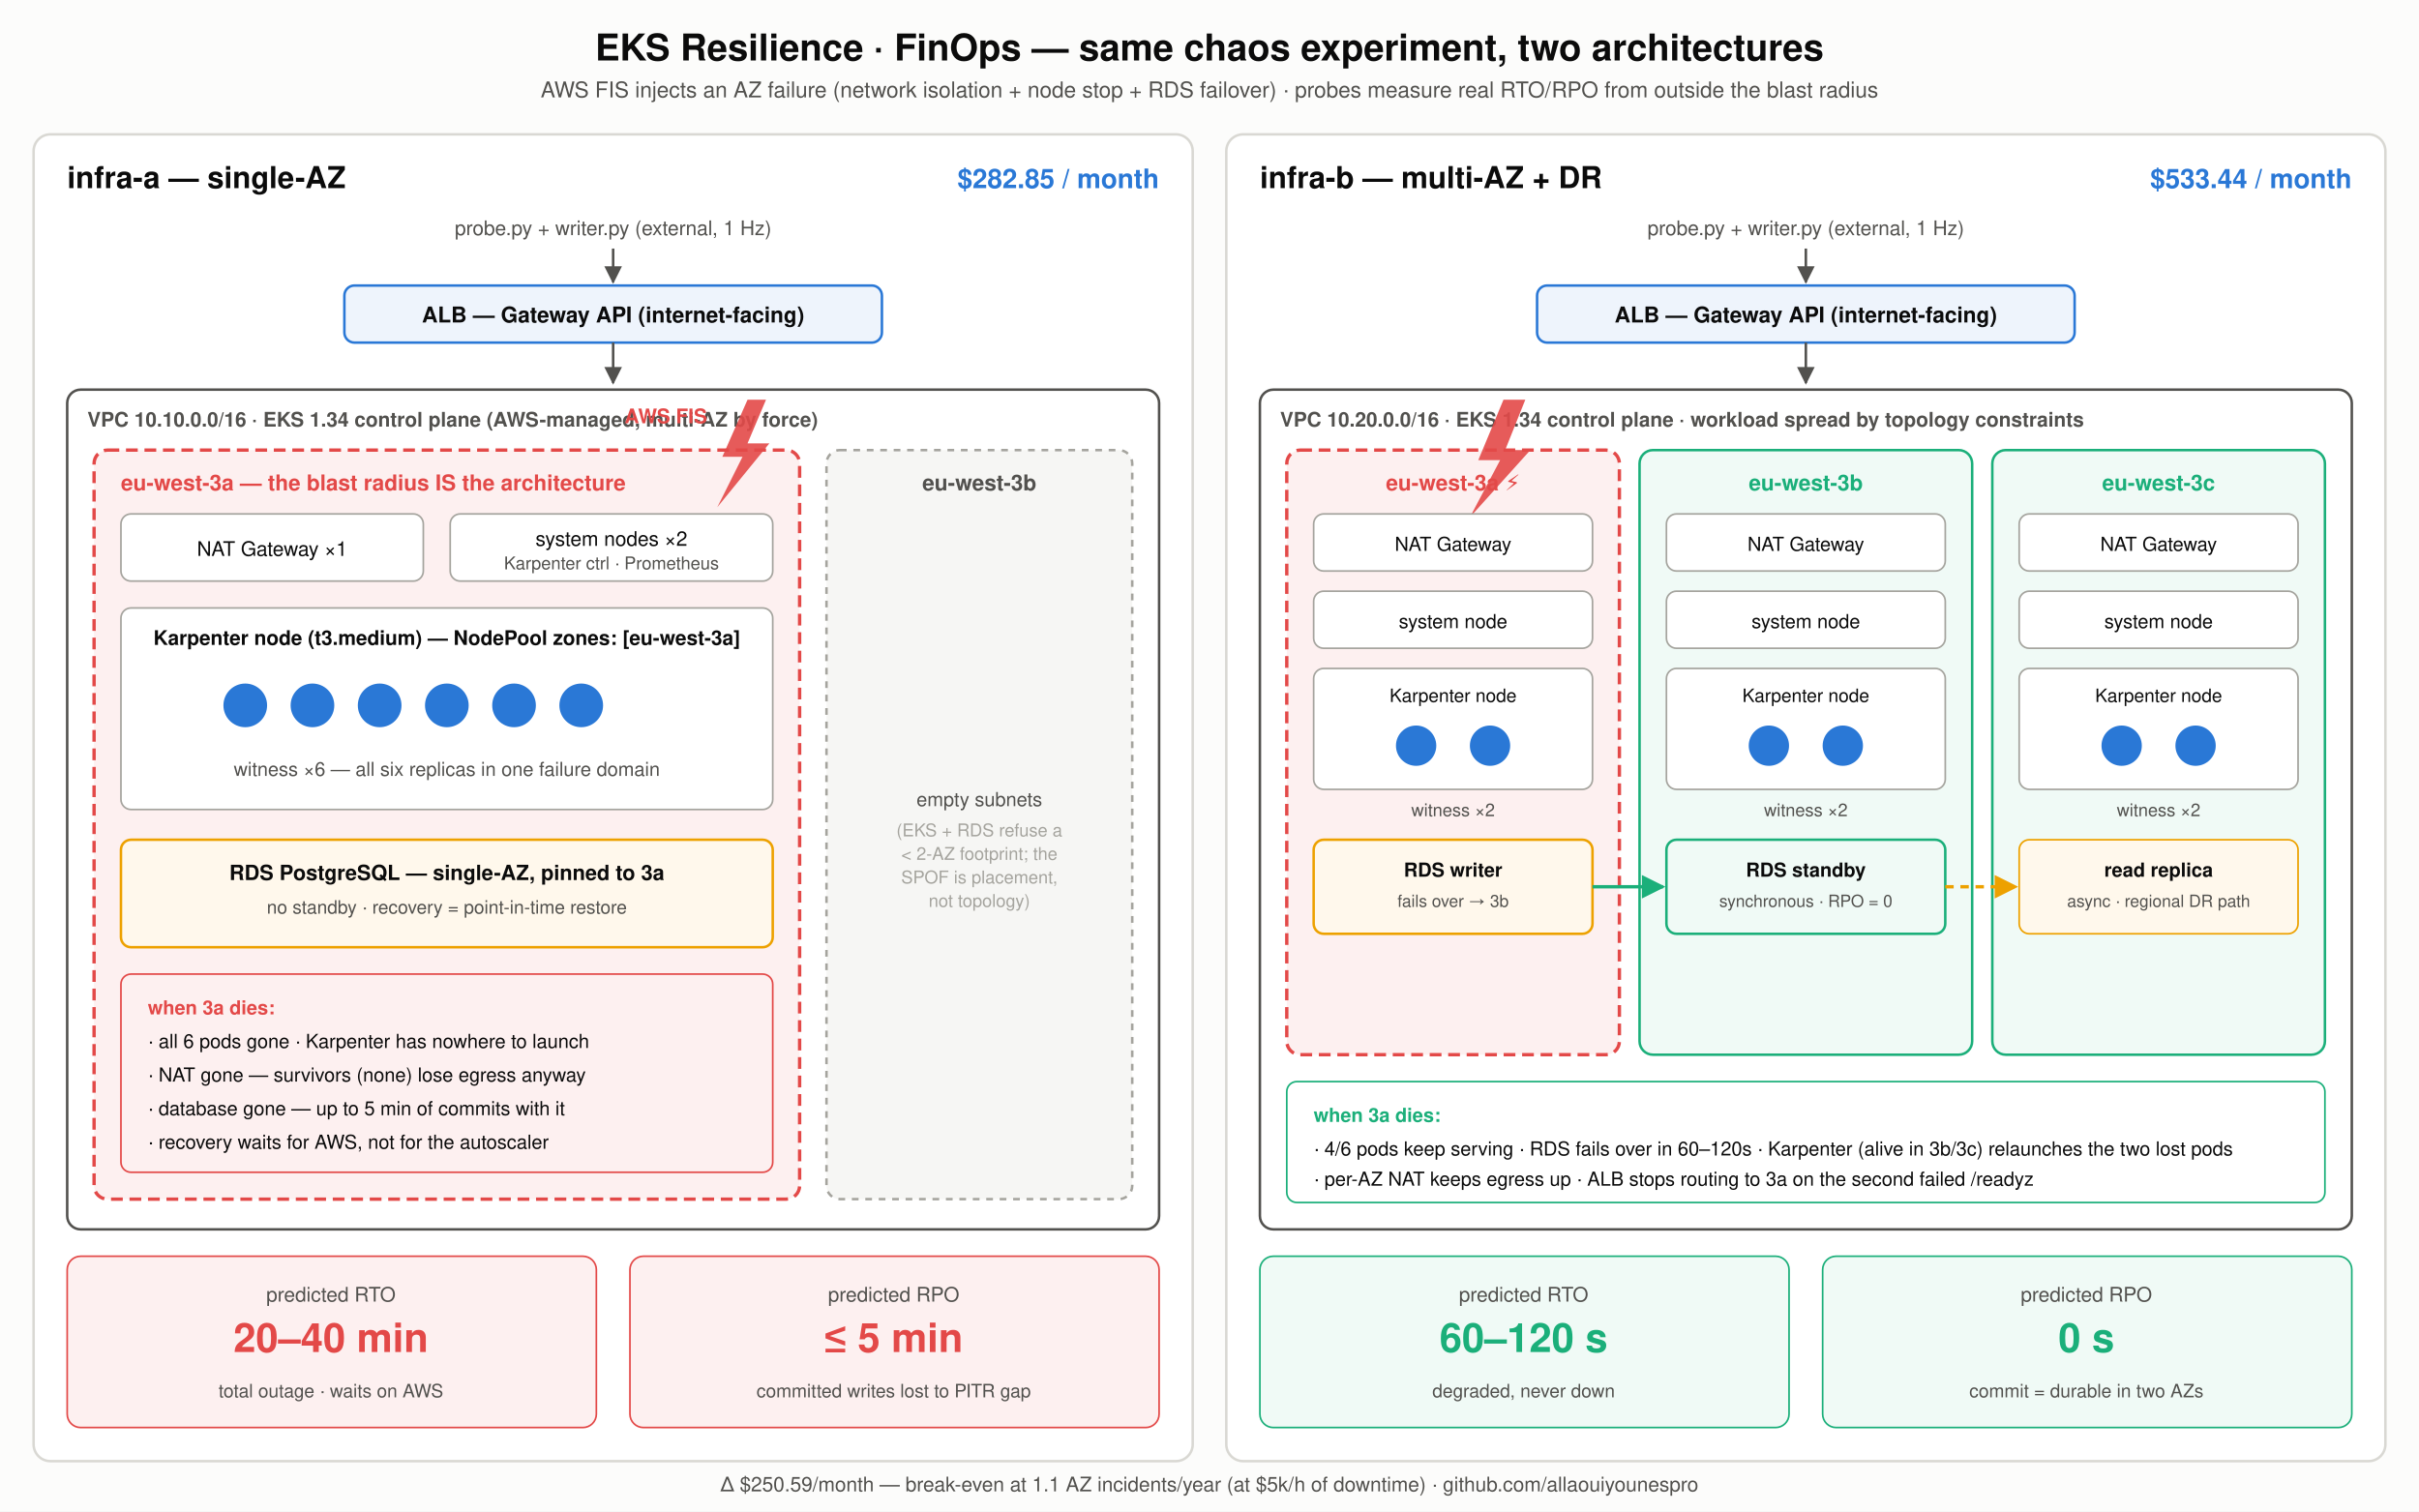
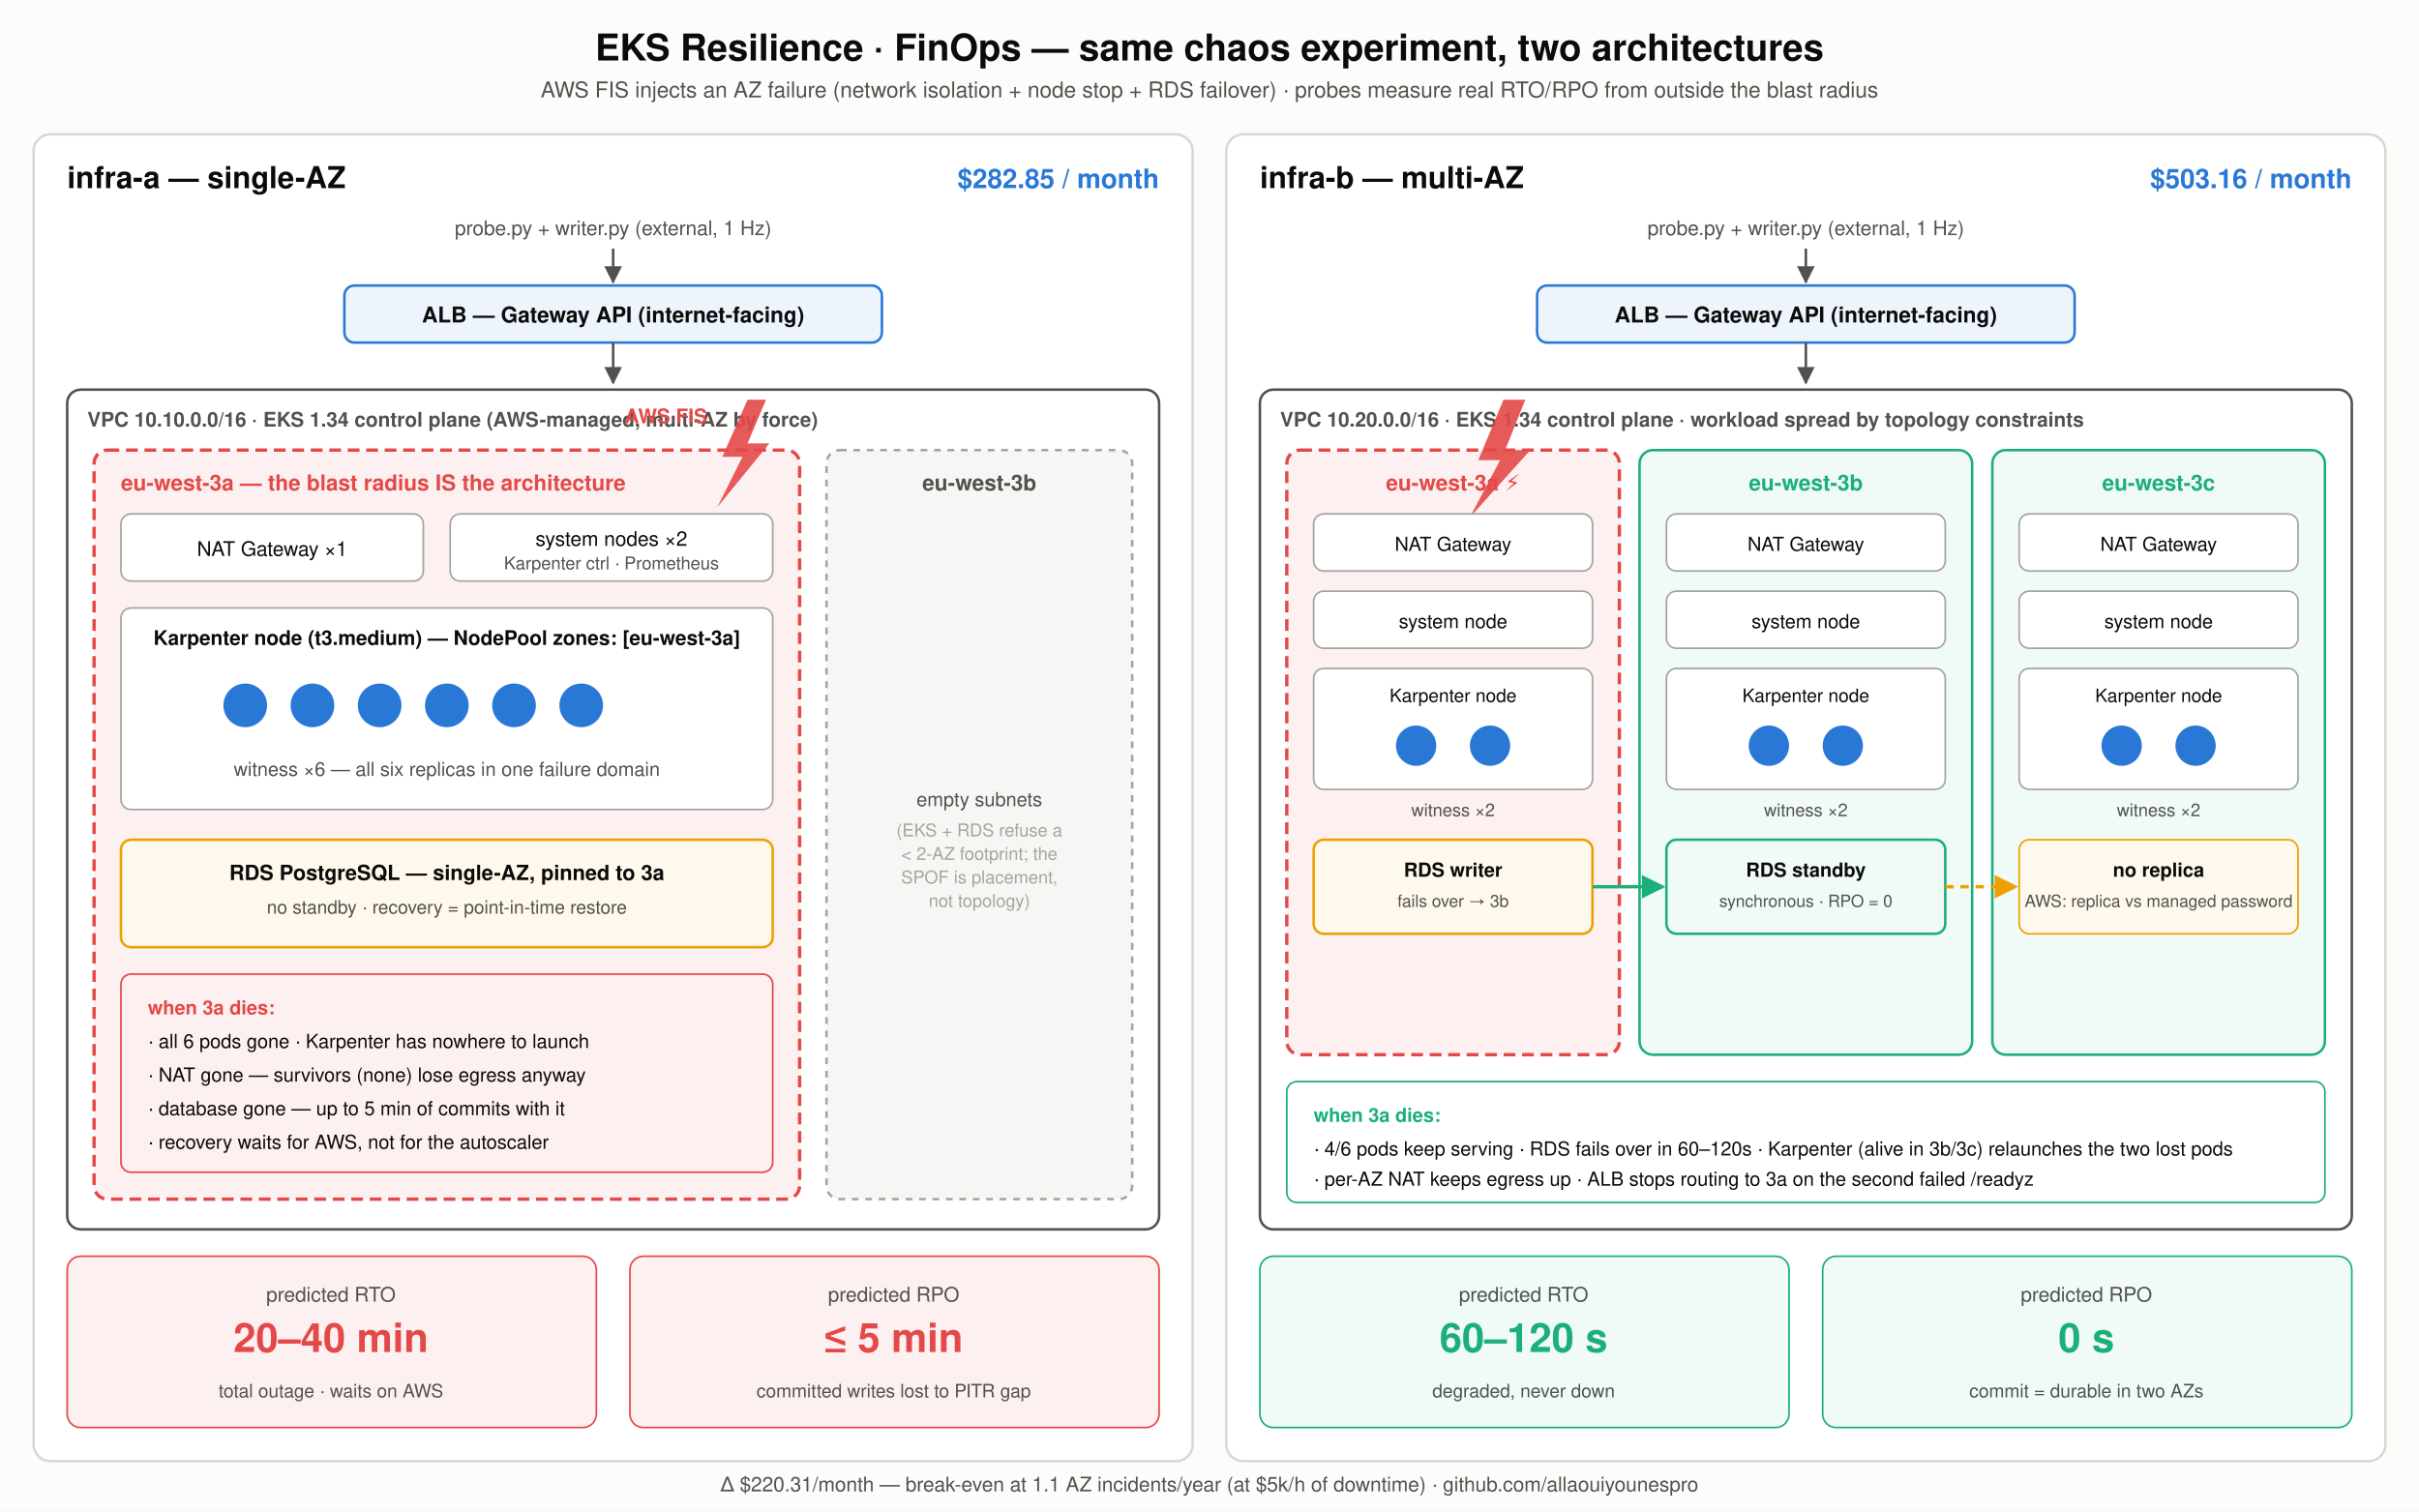
<svg xmlns="http://www.w3.org/2000/svg" width="1440" height="900" viewBox="0 0 1440 900" font-family="Segoe UI, Helvetica, Arial, sans-serif">
  <defs>
    <marker id="arrow" viewBox="0 0 10 10" refX="9" refY="5" markerWidth="7" markerHeight="7" orient="auto-start-reverse">
      <path d="M 0 0 L 10 5 L 0 10 z" fill="#52514e" />
    </marker>
    <marker id="arrowSync" viewBox="0 0 10 10" refX="9" refY="5" markerWidth="7" markerHeight="7" orient="auto-start-reverse">
      <path d="M 0 0 L 10 5 L 0 10 z" fill="#1baf7a" />
    </marker>
    <marker id="arrowAsync" viewBox="0 0 10 10" refX="9" refY="5" markerWidth="7" markerHeight="7" orient="auto-start-reverse">
      <path d="M 0 0 L 10 5 L 0 10 z" fill="#eda100" />
    </marker>
  </defs>
  <rect width="1440" height="900" fill="#fcfcfb" />
  <text x="720" y="36" text-anchor="middle" font-size="22" font-weight="700" fill="#0b0b0b">EKS Resilience · FinOps — same chaos experiment, two architectures</text>
  <text x="720" y="58" text-anchor="middle" font-size="13" fill="#52514e">AWS FIS injects an AZ failure (network isolation + node stop + RDS failover) · probes measure real RTO/RPO from outside the blast radius</text>
  <rect x="20" y="80" width="690" height="790" rx="10" fill="#ffffff" stroke="#d9d8d3" stroke-width="1.5" />
  <text x="40" y="112" font-size="18" font-weight="700" fill="#0b0b0b">infra-a — single-AZ</text>
  <text x="690" y="112" text-anchor="end" font-size="16" font-weight="700" fill="#2a78d6">$282.85 / month</text>
  <text x="365" y="140" text-anchor="middle" font-size="12" fill="#52514e">probe.py + writer.py (external, 1 Hz)</text>
  <line x1="365" y1="148" x2="365" y2="168" stroke="#52514e" stroke-width="1.5" marker-end="url(#arrow)" />
  <rect x="205" y="170" width="320" height="34" rx="6" fill="#eef4fc" stroke="#2a78d6" stroke-width="1.5" />
  <text x="365" y="192" text-anchor="middle" font-size="13" font-weight="600" fill="#0b0b0b">ALB — Gateway API (internet-facing)</text>
  <line x1="365" y1="204" x2="365" y2="228" stroke="#52514e" stroke-width="1.5" marker-end="url(#arrow)" />
  <rect x="40" y="232" width="650" height="500" rx="8" fill="none" stroke="#52514e" stroke-width="1.5" />
  <text x="52" y="254" font-size="12" font-weight="600" fill="#52514e">VPC 10.10.0.0/16 · EKS 1.34 control plane (AWS-managed, multi-AZ by force)</text>
  <rect x="56" y="268" width="420" height="446" rx="8" fill="#fdf0f0" stroke="#e34948" stroke-width="2" stroke-dasharray="7 4" />
  <text x="72" y="292" font-size="13" font-weight="700" fill="#e34948">eu-west-3a — the blast radius IS the architecture</text>
  <path d="M 445 238 L 430 272 L 442 272 L 427 302 L 458 264 L 445 264 L 456 238 Z" fill="#e34948" opacity="0.9" />
  <text x="421" y="252" text-anchor="end" font-size="12" font-weight="700" fill="#e34948">AWS FIS</text>
  <rect x="72" y="306" width="180" height="40" rx="6" fill="#ffffff" stroke="#a5a49e" />
  <text x="162" y="331" text-anchor="middle" font-size="12" fill="#0b0b0b">NAT Gateway ×1</text>
  <rect x="268" y="306" width="192" height="40" rx="6" fill="#ffffff" stroke="#a5a49e" />
  <text x="364" y="325" text-anchor="middle" font-size="12" fill="#0b0b0b">system nodes ×2</text>
  <text x="364" y="339" text-anchor="middle" font-size="10.5" fill="#52514e">Karpenter ctrl · Prometheus</text>
  <rect x="72" y="362" width="388" height="120" rx="6" fill="#ffffff" stroke="#a5a49e" />
  <text x="266" y="384" text-anchor="middle" font-size="12" font-weight="600" fill="#0b0b0b">Karpenter node (t3.medium) — NodePool zones: [eu-west-3a]</text>
  <g fill="#2a78d6">
    <circle cx="146" cy="420" r="13" />
    <circle cx="186" cy="420" r="13" />
    <circle cx="226" cy="420" r="13" />
    <circle cx="266" cy="420" r="13" />
    <circle cx="306" cy="420" r="13" />
    <circle cx="346" cy="420" r="13" />
  </g>
  <text x="266" y="462" text-anchor="middle" font-size="11.5" fill="#52514e">witness ×6 — all six replicas in one failure domain</text>
  <rect x="72" y="500" width="388" height="64" rx="6" fill="#fff8ec" stroke="#eda100" stroke-width="1.5" />
  <text x="266" y="524" text-anchor="middle" font-size="12.5" font-weight="600" fill="#0b0b0b">RDS PostgreSQL — single-AZ, pinned to 3a</text>
  <text x="266" y="544" text-anchor="middle" font-size="11" fill="#52514e">no standby · recovery = point-in-time restore</text>
  <rect x="72" y="580" width="388" height="118" rx="6" fill="none" stroke="#e34948" stroke-width="1" />
  <text x="88" y="604" font-size="11.5" font-weight="700" fill="#e34948">when 3a dies:</text>
  <text x="88" y="624" font-size="11.5" fill="#0b0b0b">· all 6 pods gone · Karpenter has nowhere to launch</text>
  <text x="88" y="644" font-size="11.5" fill="#0b0b0b">· NAT gone — survivors (none) lose egress anyway</text>
  <text x="88" y="664" font-size="11.5" fill="#0b0b0b">· database gone — up to 5 min of commits with it</text>
  <text x="88" y="684" font-size="11.5" fill="#0b0b0b">· recovery waits for AWS, not for the autoscaler</text>
  <rect x="492" y="268" width="182" height="446" rx="8" fill="#f6f6f4" stroke="#a5a49e" stroke-width="1.5" stroke-dasharray="4 4" />
  <text x="583" y="292" text-anchor="middle" font-size="13" font-weight="600" fill="#52514e">eu-west-3b</text>
  <text x="583" y="480" text-anchor="middle" font-size="11.5" fill="#52514e">empty subnets</text>
  <text x="583" y="498" text-anchor="middle" font-size="10.5" fill="#a5a49e">(EKS + RDS refuse a</text>
  <text x="583" y="512" text-anchor="middle" font-size="10.5" fill="#a5a49e">&lt; 2-AZ footprint; the</text>
  <text x="583" y="526" text-anchor="middle" font-size="10.5" fill="#a5a49e">SPOF is placement,</text>
  <text x="583" y="540" text-anchor="middle" font-size="10.5" fill="#a5a49e">not topology)</text>
  <rect x="40" y="748" width="315" height="102" rx="8" fill="#fdf0f0" stroke="#e34948" />
  <text x="197" y="775" text-anchor="middle" font-size="12" fill="#52514e">predicted RTO</text>
  <text x="197" y="805" text-anchor="middle" font-size="24" font-weight="700" fill="#e34948">20–40 min</text>
  <text x="197" y="832" text-anchor="middle" font-size="11" fill="#52514e">total outage · waits on AWS</text>
  <rect x="375" y="748" width="315" height="102" rx="8" fill="#fdf0f0" stroke="#e34948" />
  <text x="532" y="775" text-anchor="middle" font-size="12" fill="#52514e">predicted RPO</text>
  <text x="532" y="805" text-anchor="middle" font-size="24" font-weight="700" fill="#e34948">≤ 5 min</text>
  <text x="532" y="832" text-anchor="middle" font-size="11" fill="#52514e">committed writes lost to PITR gap</text>
  <rect x="730" y="80" width="690" height="790" rx="10" fill="#ffffff" stroke="#d9d8d3" stroke-width="1.5" />
-   <text x="750" y="112" font-size="18" font-weight="700" fill="#0b0b0b">infra-b — multi-AZ + DR</text>
-   <text x="1400" y="112" text-anchor="end" font-size="16" font-weight="700" fill="#2a78d6">$533.44 / month</text>
+   <text x="750" y="112" font-size="18" font-weight="700" fill="#0b0b0b">infra-b — multi-AZ</text>
+   <text x="1400" y="112" text-anchor="end" font-size="16" font-weight="700" fill="#2a78d6">$503.16 / month</text>
  <text x="1075" y="140" text-anchor="middle" font-size="12" fill="#52514e">probe.py + writer.py (external, 1 Hz)</text>
  <line x1="1075" y1="148" x2="1075" y2="168" stroke="#52514e" stroke-width="1.5" marker-end="url(#arrow)" />
  <rect x="915" y="170" width="320" height="34" rx="6" fill="#eef4fc" stroke="#2a78d6" stroke-width="1.5" />
  <text x="1075" y="192" text-anchor="middle" font-size="13" font-weight="600" fill="#0b0b0b">ALB — Gateway API (internet-facing)</text>
  <line x1="1075" y1="204" x2="1075" y2="228" stroke="#52514e" stroke-width="1.5" marker-end="url(#arrow)" />
  <rect x="750" y="232" width="650" height="500" rx="8" fill="none" stroke="#52514e" stroke-width="1.5" />
  <text x="762" y="254" font-size="12" font-weight="600" fill="#52514e">VPC 10.20.0.0/16 · EKS 1.34 control plane · workload spread by topology constraints</text>
  <rect x="766" y="268" width="198" height="360" rx="8" fill="#fdf0f0" stroke="#e34948" stroke-width="2" stroke-dasharray="7 4" />
  <text x="865" y="292" text-anchor="middle" font-size="13" font-weight="700" fill="#e34948">eu-west-3a ⚡</text>
  <path d="M 895 238 L 880 274 L 893 274 L 875 308 L 911 268 L 896 268 L 908 238 Z" fill="#e34948" opacity="0.9" />
  <rect x="782" y="306" width="166" height="34" rx="6" fill="#ffffff" stroke="#a5a49e" />
  <text x="865" y="328" text-anchor="middle" font-size="11.5" fill="#0b0b0b">NAT Gateway</text>
  <rect x="782" y="352" width="166" height="34" rx="6" fill="#ffffff" stroke="#a5a49e" />
  <text x="865" y="374" text-anchor="middle" font-size="11.5" fill="#0b0b0b">system node</text>
  <rect x="782" y="398" width="166" height="72" rx="6" fill="#ffffff" stroke="#a5a49e" />
  <text x="865" y="418" text-anchor="middle" font-size="11" fill="#0b0b0b">Karpenter node</text>
  <g fill="#2a78d6">
    <circle cx="843" cy="444" r="12" />
    <circle cx="887" cy="444" r="12" />
  </g>
  <text x="865" y="486" text-anchor="middle" font-size="10.5" fill="#52514e">witness ×2</text>
  <rect x="782" y="500" width="166" height="56" rx="6" fill="#fff8ec" stroke="#eda100" stroke-width="1.5" />
  <text x="865" y="522" text-anchor="middle" font-size="11.5" font-weight="600" fill="#0b0b0b">RDS writer</text>
  <text x="865" y="540" text-anchor="middle" font-size="10" fill="#52514e">fails over → 3b</text>
  <rect x="976" y="268" width="198" height="360" rx="8" fill="#f0faf6" stroke="#1baf7a" stroke-width="1.5" />
  <text x="1075" y="292" text-anchor="middle" font-size="13" font-weight="700" fill="#1baf7a">eu-west-3b</text>
  <rect x="992" y="306" width="166" height="34" rx="6" fill="#ffffff" stroke="#a5a49e" />
  <text x="1075" y="328" text-anchor="middle" font-size="11.5" fill="#0b0b0b">NAT Gateway</text>
  <rect x="992" y="352" width="166" height="34" rx="6" fill="#ffffff" stroke="#a5a49e" />
  <text x="1075" y="374" text-anchor="middle" font-size="11.5" fill="#0b0b0b">system node</text>
  <rect x="992" y="398" width="166" height="72" rx="6" fill="#ffffff" stroke="#a5a49e" />
  <text x="1075" y="418" text-anchor="middle" font-size="11" fill="#0b0b0b">Karpenter node</text>
  <g fill="#2a78d6">
    <circle cx="1053" cy="444" r="12" />
    <circle cx="1097" cy="444" r="12" />
  </g>
  <text x="1075" y="486" text-anchor="middle" font-size="10.5" fill="#52514e">witness ×2</text>
  <rect x="992" y="500" width="166" height="56" rx="6" fill="#f0faf6" stroke="#1baf7a" stroke-width="1.5" />
  <text x="1075" y="522" text-anchor="middle" font-size="11.5" font-weight="600" fill="#0b0b0b">RDS standby</text>
  <text x="1075" y="540" text-anchor="middle" font-size="10" fill="#52514e">synchronous · RPO = 0</text>
  <rect x="1186" y="268" width="198" height="360" rx="8" fill="#f0faf6" stroke="#1baf7a" stroke-width="1.5" />
  <text x="1285" y="292" text-anchor="middle" font-size="13" font-weight="700" fill="#1baf7a">eu-west-3c</text>
  <rect x="1202" y="306" width="166" height="34" rx="6" fill="#ffffff" stroke="#a5a49e" />
  <text x="1285" y="328" text-anchor="middle" font-size="11.5" fill="#0b0b0b">NAT Gateway</text>
  <rect x="1202" y="352" width="166" height="34" rx="6" fill="#ffffff" stroke="#a5a49e" />
  <text x="1285" y="374" text-anchor="middle" font-size="11.5" fill="#0b0b0b">system node</text>
  <rect x="1202" y="398" width="166" height="72" rx="6" fill="#ffffff" stroke="#a5a49e" />
  <text x="1285" y="418" text-anchor="middle" font-size="11" fill="#0b0b0b">Karpenter node</text>
  <g fill="#2a78d6">
    <circle cx="1263" cy="444" r="12" />
    <circle cx="1307" cy="444" r="12" />
  </g>
  <text x="1285" y="486" text-anchor="middle" font-size="10.5" fill="#52514e">witness ×2</text>
  <rect x="1202" y="500" width="166" height="56" rx="6" fill="#fff8ec" stroke="#eda100" />
-   <text x="1285" y="522" text-anchor="middle" font-size="11.5" font-weight="600" fill="#0b0b0b">read replica</text>
-   <text x="1285" y="540" text-anchor="middle" font-size="10" fill="#52514e">async · regional DR path</text>
+   <text x="1285" y="522" text-anchor="middle" font-size="11.5" font-weight="600" fill="#0b0b0b">no replica</text>
+   <text x="1285" y="540" text-anchor="middle" font-size="10" fill="#52514e">AWS: replica vs managed password</text>
  <line x1="948" y1="528" x2="990" y2="528" stroke="#1baf7a" stroke-width="2" marker-end="url(#arrowSync)" />
  <line x1="1158" y1="528" x2="1200" y2="528" stroke="#eda100" stroke-width="2" stroke-dasharray="5 4" marker-end="url(#arrowAsync)" />
  <rect x="766" y="644" width="618" height="72" rx="6" fill="none" stroke="#1baf7a" stroke-width="1" />
  <text x="782" y="668" font-size="11.5" font-weight="700" fill="#1baf7a">when 3a dies:</text>
  <text x="782" y="688" font-size="11.5" fill="#0b0b0b">· 4/6 pods keep serving · RDS fails over in 60–120s · Karpenter (alive in 3b/3c) relaunches the two lost pods</text>
  <text x="782" y="706" font-size="11.5" fill="#0b0b0b">· per-AZ NAT keeps egress up · ALB stops routing to 3a on the second failed /readyz</text>
  <rect x="750" y="748" width="315" height="102" rx="8" fill="#f0faf6" stroke="#1baf7a" />
  <text x="907" y="775" text-anchor="middle" font-size="12" fill="#52514e">predicted RTO</text>
  <text x="907" y="805" text-anchor="middle" font-size="24" font-weight="700" fill="#1baf7a">60–120 s</text>
  <text x="907" y="832" text-anchor="middle" font-size="11" fill="#52514e">degraded, never down</text>
  <rect x="1085" y="748" width="315" height="102" rx="8" fill="#f0faf6" stroke="#1baf7a" />
  <text x="1242" y="775" text-anchor="middle" font-size="12" fill="#52514e">predicted RPO</text>
  <text x="1242" y="805" text-anchor="middle" font-size="24" font-weight="700" fill="#1baf7a">0 s</text>
  <text x="1242" y="832" text-anchor="middle" font-size="11" fill="#52514e">commit = durable in two AZs</text>
-   <text x="720" y="888" text-anchor="middle" font-size="12" fill="#52514e">Δ $250.59/month — break-even at 1.1 AZ incidents/year (at $5k/h of downtime) · github.com/allaouiyounespro</text>
+   <text x="720" y="888" text-anchor="middle" font-size="12" fill="#52514e">Δ $220.31/month — break-even at 1.1 AZ incidents/year (at $5k/h of downtime) · github.com/allaouiyounespro</text>
</svg>
